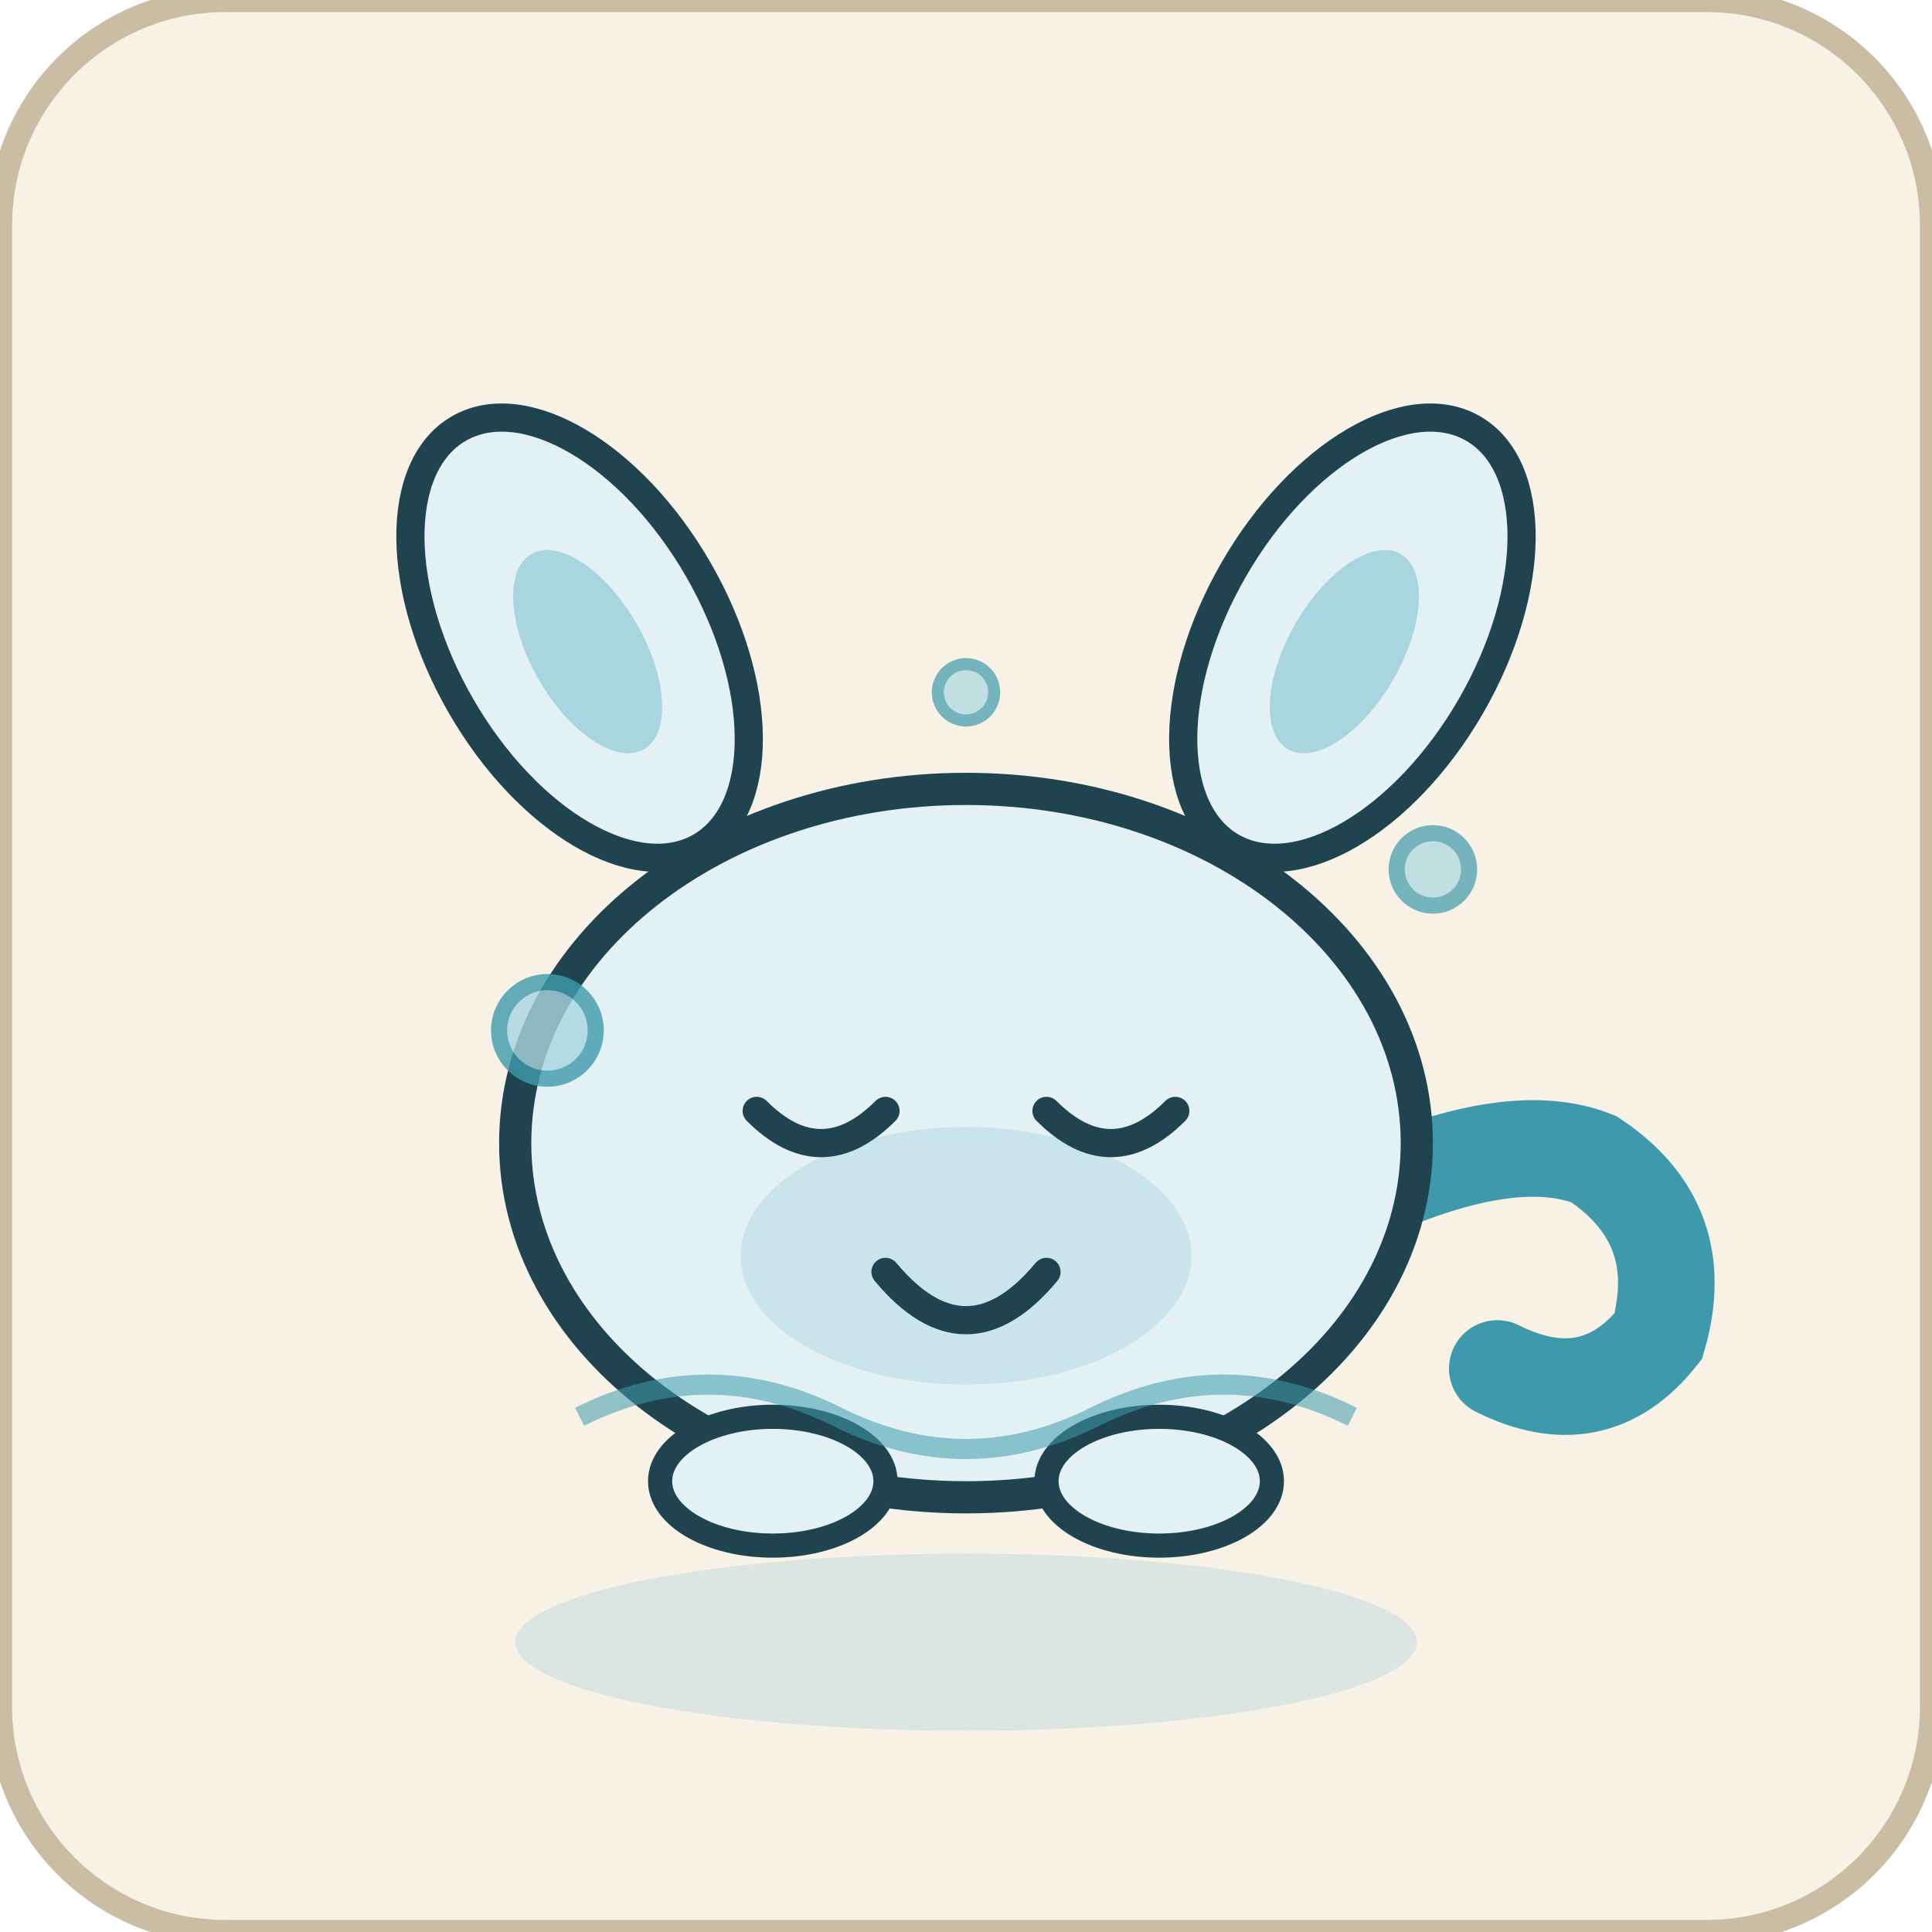
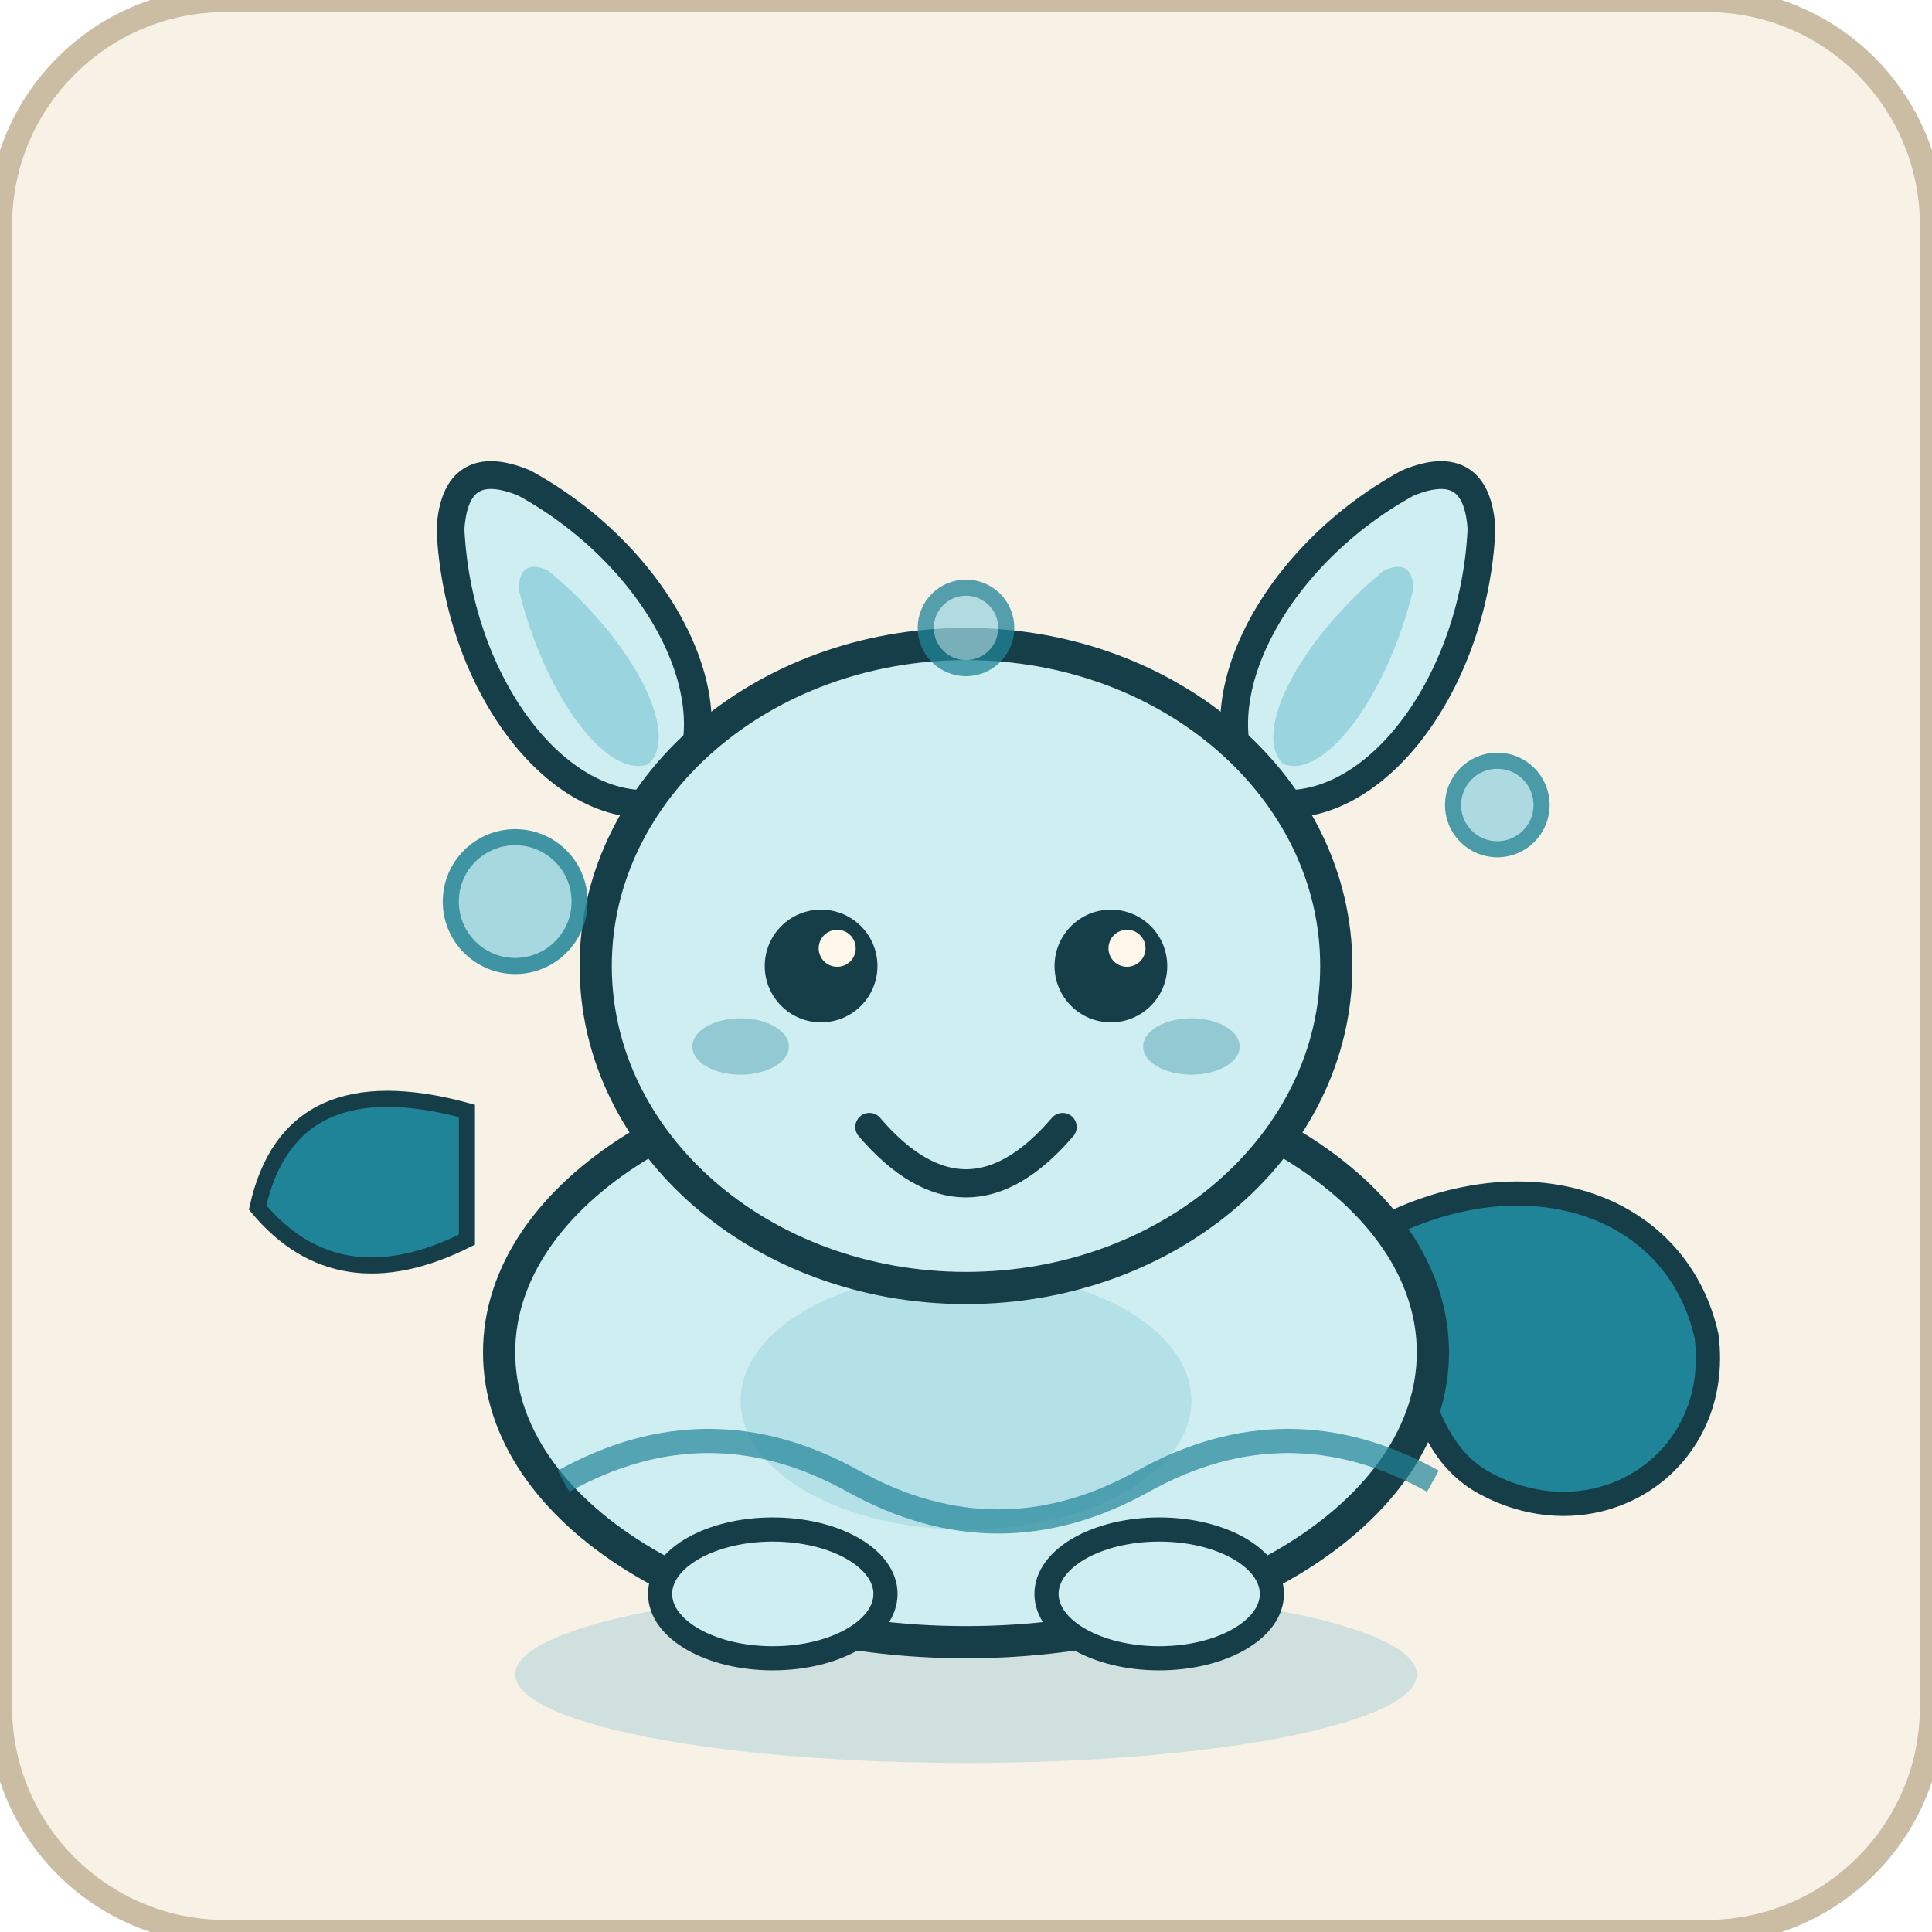
<svg xmlns="http://www.w3.org/2000/svg" viewBox="0 0 240 240" width="240" height="240" role="img" data-gitty-class="water" data-gitty-stage="adult" data-gitty-behavior="idle" data-gitty-face="happy">
-   <style> .gitty-idle { animation: gitty-bob 2.6s ease-in-out infinite; } .gitty-playing { animation: gitty-play 0.7s ease-in-out infinite; } .gitty-eating { animation: gitty-nibble 0.55s ease-in-out infinite; } .gitty-resting { animation: gitty-bob 4s ease-in-out infinite; } .gitty-sleepy { animation: gitty-bob 3.4s ease-in-out infinite; } .gitty-sleeping, .gitty-hibernating { animation: gitty-breathe 4.8s ease-in-out infinite; } .gitty-playing .gitty-tail { animation: gitty-wag 0.8s ease-in-out infinite; } .gitty-idle .gitty-ear, .gitty-playing .gitty-ear { animation: gitty-ear 2.8s ease-in-out infinite; } .gitty-bubble { animation: gitty-rise 3s ease-in-out infinite; } .gitty-flame { animation: gitty-flicker 0.9s ease-in-out infinite; } .gitty-spark { animation: gitty-flicker 1.2s ease-in-out infinite; } .gitty-psy { animation: gitty-float 2.8s ease-in-out infinite; } .gitty-zzz { animation: gitty-fade 2.2s ease-in-out infinite; } .gitty-orbit { animation: gitty-spin 6s linear infinite; } @keyframes gitty-bob { 0%, 100% { transform: translateY(0); } 50% { transform: translateY(-4px); } } @keyframes gitty-play { 0%, 100% { transform: translateY(0) rotate(0deg); } 30% { transform: translateY(-6px) rotate(-5deg); } 70% { transform: translateY(-2px) rotate(5deg); } } @keyframes gitty-nibble { 0%, 100% { transform: translateY(0); } 50% { transform: translateY(2px); } } @keyframes gitty-breathe { 0%, 100% { transform: scale(1); } 50% { transform: scale(1.018); } } @keyframes gitty-wag { 0%, 100% { transform: rotate(0deg); } 50% { transform: rotate(16deg); } } @keyframes gitty-ear { 0%, 78%, 100% { transform: rotate(0deg); } 88% { transform: rotate(-9deg); } } @keyframes gitty-rise { 0%, 100% { opacity: 0.35; transform: translateY(0); } 50% { opacity: 0.9; transform: translateY(-8px); } } @keyframes gitty-flicker { 0%, 100% { opacity: 0.65; } 50% { opacity: 1; } } @keyframes gitty-float { 0%, 100% { transform: translateY(0); } 50% { transform: translateY(-6px); } } @keyframes gitty-fade { 0%, 100% { opacity: 0.25; } 50% { opacity: 0.8; } } @keyframes gitty-spin { to { transform: rotate(360deg); } } @media (max-width: 96px) { .gitty-detail { display: none; } } @media (prefers-reduced-motion: reduce) { .gitty-idle, .gitty-playing, .gitty-eating, .gitty-resting, .gitty-sleepy, .gitty-sleeping, .gitty-hibernating, .gitty-bubble, .gitty-flame, .gitty-spark, .gitty-psy, .gitty-zzz, .gitty-orbit, .gitty-playing .gitty-tail, .gitty-idle .gitty-ear, .gitty-playing .gitty-ear { animation: none; } } </style>
+   <style> .gitty-idle { animation: gitty-bob 2.6s ease-in-out infinite; } .gitty-playing { animation: gitty-play 0.7s ease-in-out infinite; } .gitty-eating { animation: gitty-nibble 0.55s ease-in-out infinite; } .gitty-resting { animation: gitty-bob 4s ease-in-out infinite; } .gitty-sleepy { animation: gitty-bob 3.4s ease-in-out infinite; } .gitty-sleeping, .gitty-hibernating { animation: gitty-breathe 4.8s ease-in-out infinite; } .gitty-playing .gitty-tail { animation: gitty-wag 0.8s ease-in-out infinite; } .gitty-idle .gitty-ear, .gitty-playing .gitty-ear { animation: gitty-ear 2.8s ease-in-out infinite; } .gitty-bubble { animation: gitty-rise 3s ease-in-out infinite; } .gitty-flame { animation: gitty-flicker 0.9s ease-in-out infinite; } .gitty-spark { animation: gitty-flicker 1.2s ease-in-out infinite; } .gitty-psy { animation: gitty-float 2.8s ease-in-out infinite; } .gitty-zzz { animation: gitty-fade 2.2s ease-in-out infinite; } .gitty-orbit { animation: gitty-spin 6s linear infinite; } .gitty-shadow-idle { animation: gitty-shadow-bob 2.6s ease-in-out infinite; } .gitty-shadow-playing { animation: gitty-shadow-play 0.7s ease-in-out infinite; } .gitty-shadow-eating { animation: gitty-shadow-nibble 0.55s ease-in-out infinite; } .gitty-shadow-resting { animation: gitty-shadow-bob 4s ease-in-out infinite; } .gitty-shadow-sleepy { animation: gitty-shadow-bob 3.4s ease-in-out infinite; } .gitty-shadow-sleeping, .gitty-shadow-hibernating { animation: gitty-shadow-breathe 4.8s ease-in-out infinite; } @keyframes gitty-bob { 0%, 100% { transform: translateY(0); } 50% { transform: translateY(-4px); } } @keyframes gitty-play { 0%, 100% { transform: translateY(0) rotate(0deg); } 30% { transform: translateY(-6px) rotate(-5deg); } 70% { transform: translateY(-2px) rotate(5deg); } } @keyframes gitty-nibble { 0%, 100% { transform: translateY(0); } 50% { transform: translateY(2px); } } @keyframes gitty-breathe { 0%, 100% { transform: scale(1); } 50% { transform: scale(1.018); } } @keyframes gitty-wag { 0%, 100% { transform: rotate(0deg); } 50% { transform: rotate(16deg); } } @keyframes gitty-ear { 0%, 78%, 100% { transform: rotate(0deg); } 88% { transform: rotate(-9deg); } } @keyframes gitty-rise { 0%, 100% { opacity: 0.35; transform: translateY(0); } 50% { opacity: 0.9; transform: translateY(-8px); } } @keyframes gitty-flicker { 0%, 100% { opacity: 0.65; } 50% { opacity: 1; } } @keyframes gitty-float { 0%, 100% { transform: translateY(0); } 50% { transform: translateY(-6px); } } @keyframes gitty-fade { 0%, 100% { opacity: 0.25; } 50% { opacity: 0.8; } } @keyframes gitty-spin { to { transform: rotate(360deg); } } @keyframes gitty-shadow-bob { 0%, 100% { transform: scale(1); } 50% { transform: scale(0.72); } } @keyframes gitty-shadow-play { 0%, 100% { transform: scale(1); } 30% { transform: scale(0.58); } 70% { transform: scale(0.82); } } @keyframes gitty-shadow-nibble { 0%, 100% { transform: scale(1); } 50% { transform: scale(1.12); } } @keyframes gitty-shadow-breathe { 0%, 100% { transform: scale(1); } 50% { transform: scale(1.05); } } @media (max-width: 96px) { .gitty-detail { display: none; } } @media (prefers-reduced-motion: reduce) { .gitty-idle, .gitty-playing, .gitty-eating, .gitty-resting, .gitty-sleepy, .gitty-sleeping, .gitty-hibernating, .gitty-bubble, .gitty-flame, .gitty-spark, .gitty-psy, .gitty-zzz, .gitty-orbit, .gitty-playing .gitty-tail, .gitty-idle .gitty-ear, .gitty-playing .gitty-ear, .gitty-shadow-idle, .gitty-shadow-playing, .gitty-shadow-eating, .gitty-shadow-resting, .gitty-shadow-sleepy, .gitty-shadow-sleeping, .gitty-shadow-hibernating { animation: none; } } </style>
  <rect width="240" height="240" rx="28" fill="#f7f1e6" stroke="#cbbda3" stroke-width="3" />
  <g transform="translate(120 150) scale(1) translate(-120 -150)">
+     <g transform="translate(120 208)">
+       <g class="gitty-shadow gitty-shadow-idle">
+         <ellipse cx="0" cy="0" rx="56" ry="11" fill="#9ecdd6" opacity="0.45" />
+       </g>
+     </g>
    <g class="gitty-idle">
      <g data-gitty-body="adult">
-         <ellipse cx="120" cy="204" rx="56" ry="11" fill="#b9d7de" opacity="0.45" />
-         <g transform="translate(170 148)">
+         <g transform="translate(166 148)">
          <g class="gitty-tail">
-             <path d="M0 0 q18 -8 28 -4 q12 8 8 22 q-8 10 -20 4" fill="none" stroke="#3e9aab" stroke-width="12" stroke-linecap="round" />
+             <path d="M0 8 C20 -6 42 0 46 18 C48 34 32 44 18 36 C8 30 12 16 0 14Z" fill="#1f8498" stroke="#163e48" stroke-width="3" />
          </g>
        </g>
-         <g transform="translate(84 100) rotate(-30)">
+         <g transform="translate(80 94) rotate(-32) scale(1.08)">
          <g class="gitty-ear">
-             <ellipse cx="0" cy="-24" rx="17" ry="30" fill="#e3f1f4" stroke="#1f4450" stroke-width="3.5" />
-             <ellipse cx="0" cy="-22" rx="7" ry="14" fill="#a9d5de" />
+             <path d="M0 6 C-12 2 -14 -18 -5 -34 Q0 -41 5 -34 C14 -18 12 2 0 6Z" fill="#cfeef2" stroke="#163e48" stroke-width="3.2" />
+             <path d="M0 1 C-5 0 -6 -12 -2 -24 Q0 -27 2 -24 C6 -12 5 0 0 1Z" fill="#9ad4de" />
          </g>
        </g>
-         <g transform="translate(156 100) rotate(30)">
+         <g transform="translate(160 94) rotate(32) scale(1.08)">
          <g class="gitty-ear">
-             <ellipse cx="0" cy="-24" rx="17" ry="30" fill="#e3f1f4" stroke="#1f4450" stroke-width="3.5" />
-             <ellipse cx="0" cy="-22" rx="7" ry="14" fill="#a9d5de" />
+             <path d="M0 6 C-12 2 -14 -18 -5 -34 Q0 -41 5 -34 C14 -18 12 2 0 6Z" fill="#cfeef2" stroke="#163e48" stroke-width="3.2" />
+             <path d="M0 1 C-5 0 -6 -12 -2 -24 Q0 -27 2 -24 C6 -12 5 0 0 1Z" fill="#9ad4de" />
          </g>
        </g>
-         <ellipse cx="120" cy="142" rx="56" ry="44" fill="#e3f1f4" stroke="#1f4450" stroke-width="4" />
-         <ellipse cx="120" cy="156" rx="28" ry="16" fill="#a9d5de" opacity="0.45" />
-         <ellipse cx="96" cy="184" rx="14" ry="8" fill="#e3f1f4" stroke="#1f4450" stroke-width="3" />
-         <ellipse cx="144" cy="184" rx="14" ry="8" fill="#e3f1f4" stroke="#1f4450" stroke-width="3" />
+         <ellipse cx="120" cy="168" rx="58" ry="36" fill="#cfeef2" stroke="#163e48" stroke-width="4" />
+         <ellipse cx="120" cy="174" rx="28" ry="16" fill="#9ad4de" opacity="0.5" />
+         <ellipse cx="96" cy="198" rx="14" ry="8" fill="#cfeef2" stroke="#163e48" stroke-width="3" />
+         <ellipse cx="144" cy="198" rx="14" ry="8" fill="#cfeef2" stroke="#163e48" stroke-width="3" />
+         <ellipse cx="120" cy="120" rx="46" ry="40" fill="#cfeef2" stroke="#163e48" stroke-width="4" />
      </g>
-       <circle class="gitty-bubble" cx="68" cy="128" r="6" fill="#a9d5de" stroke="#3e9aab" stroke-width="2" opacity="0.8" />
-       <circle class="gitty-bubble" cx="178" cy="108" r="4.5" fill="#a9d5de" stroke="#3e9aab" stroke-width="2" opacity="0.7" />
-       <circle class="gitty-bubble gitty-detail" cx="120" cy="86" r="3.5" fill="#a9d5de" stroke="#3e9aab" stroke-width="1.5" opacity="0.7" />
-       <path class="gitty-detail" d="M72 176 q16 -8 32 0 q16 8 32 0 q16 -8 32 0" fill="none" stroke="#3e9aab" stroke-width="2.5" opacity="0.55" />
-       <path d="M94 138 q8 8 16 0" fill="none" stroke="#1f4450" stroke-width="3.5" stroke-linecap="round" />
-       <path d="M130 138 q8 8 16 0" fill="none" stroke="#1f4450" stroke-width="3.5" stroke-linecap="round" />
-       <path d="M110 158 q10 12 20 0" fill="none" stroke="#1f4450" stroke-width="3.5" stroke-linecap="round" />
+       <circle class="gitty-bubble" cx="64" cy="112" r="8" fill="#9ad4de" stroke="#1f8498" stroke-width="2" opacity="0.85" />
+       <circle class="gitty-bubble" cx="186" cy="100" r="5.5" fill="#9ad4de" stroke="#1f8498" stroke-width="2" opacity="0.8" />
+       <path class="gitty-detail" d="M58 138 q-22 -6 -26 12 q10 12 26 4z" fill="#1f8498" stroke="#163e48" stroke-width="2" />
+       <circle class="gitty-bubble gitty-detail" cx="120" cy="78" r="5" fill="#9ad4de" stroke="#1f8498" stroke-width="2" opacity="0.75" />
+       <path class="gitty-detail" d="M70 184 q18 -10 36 0 q18 10 36 0 q18 -10 36 0" fill="none" stroke="#1f8498" stroke-width="3" opacity="0.7" />
+       <circle cx="102" cy="120" r="7" fill="#163e48" />
+       <circle cx="138" cy="120" r="7" fill="#163e48" />
+       <circle cx="104" cy="117.8" r="2.3" fill="#fff7ea" />
+       <circle cx="140" cy="117.8" r="2.3" fill="#fff7ea" />
+       <ellipse cx="92" cy="130" rx="6" ry="3.5" fill="#1f8498" opacity="0.35" />
+       <ellipse cx="148" cy="130" rx="6" ry="3.5" fill="#1f8498" opacity="0.35" />
+       <path d="M108 140 q12 14 24 0" fill="none" stroke="#163e48" stroke-width="3.5" stroke-linecap="round" />
    </g>
  </g>
</svg>
